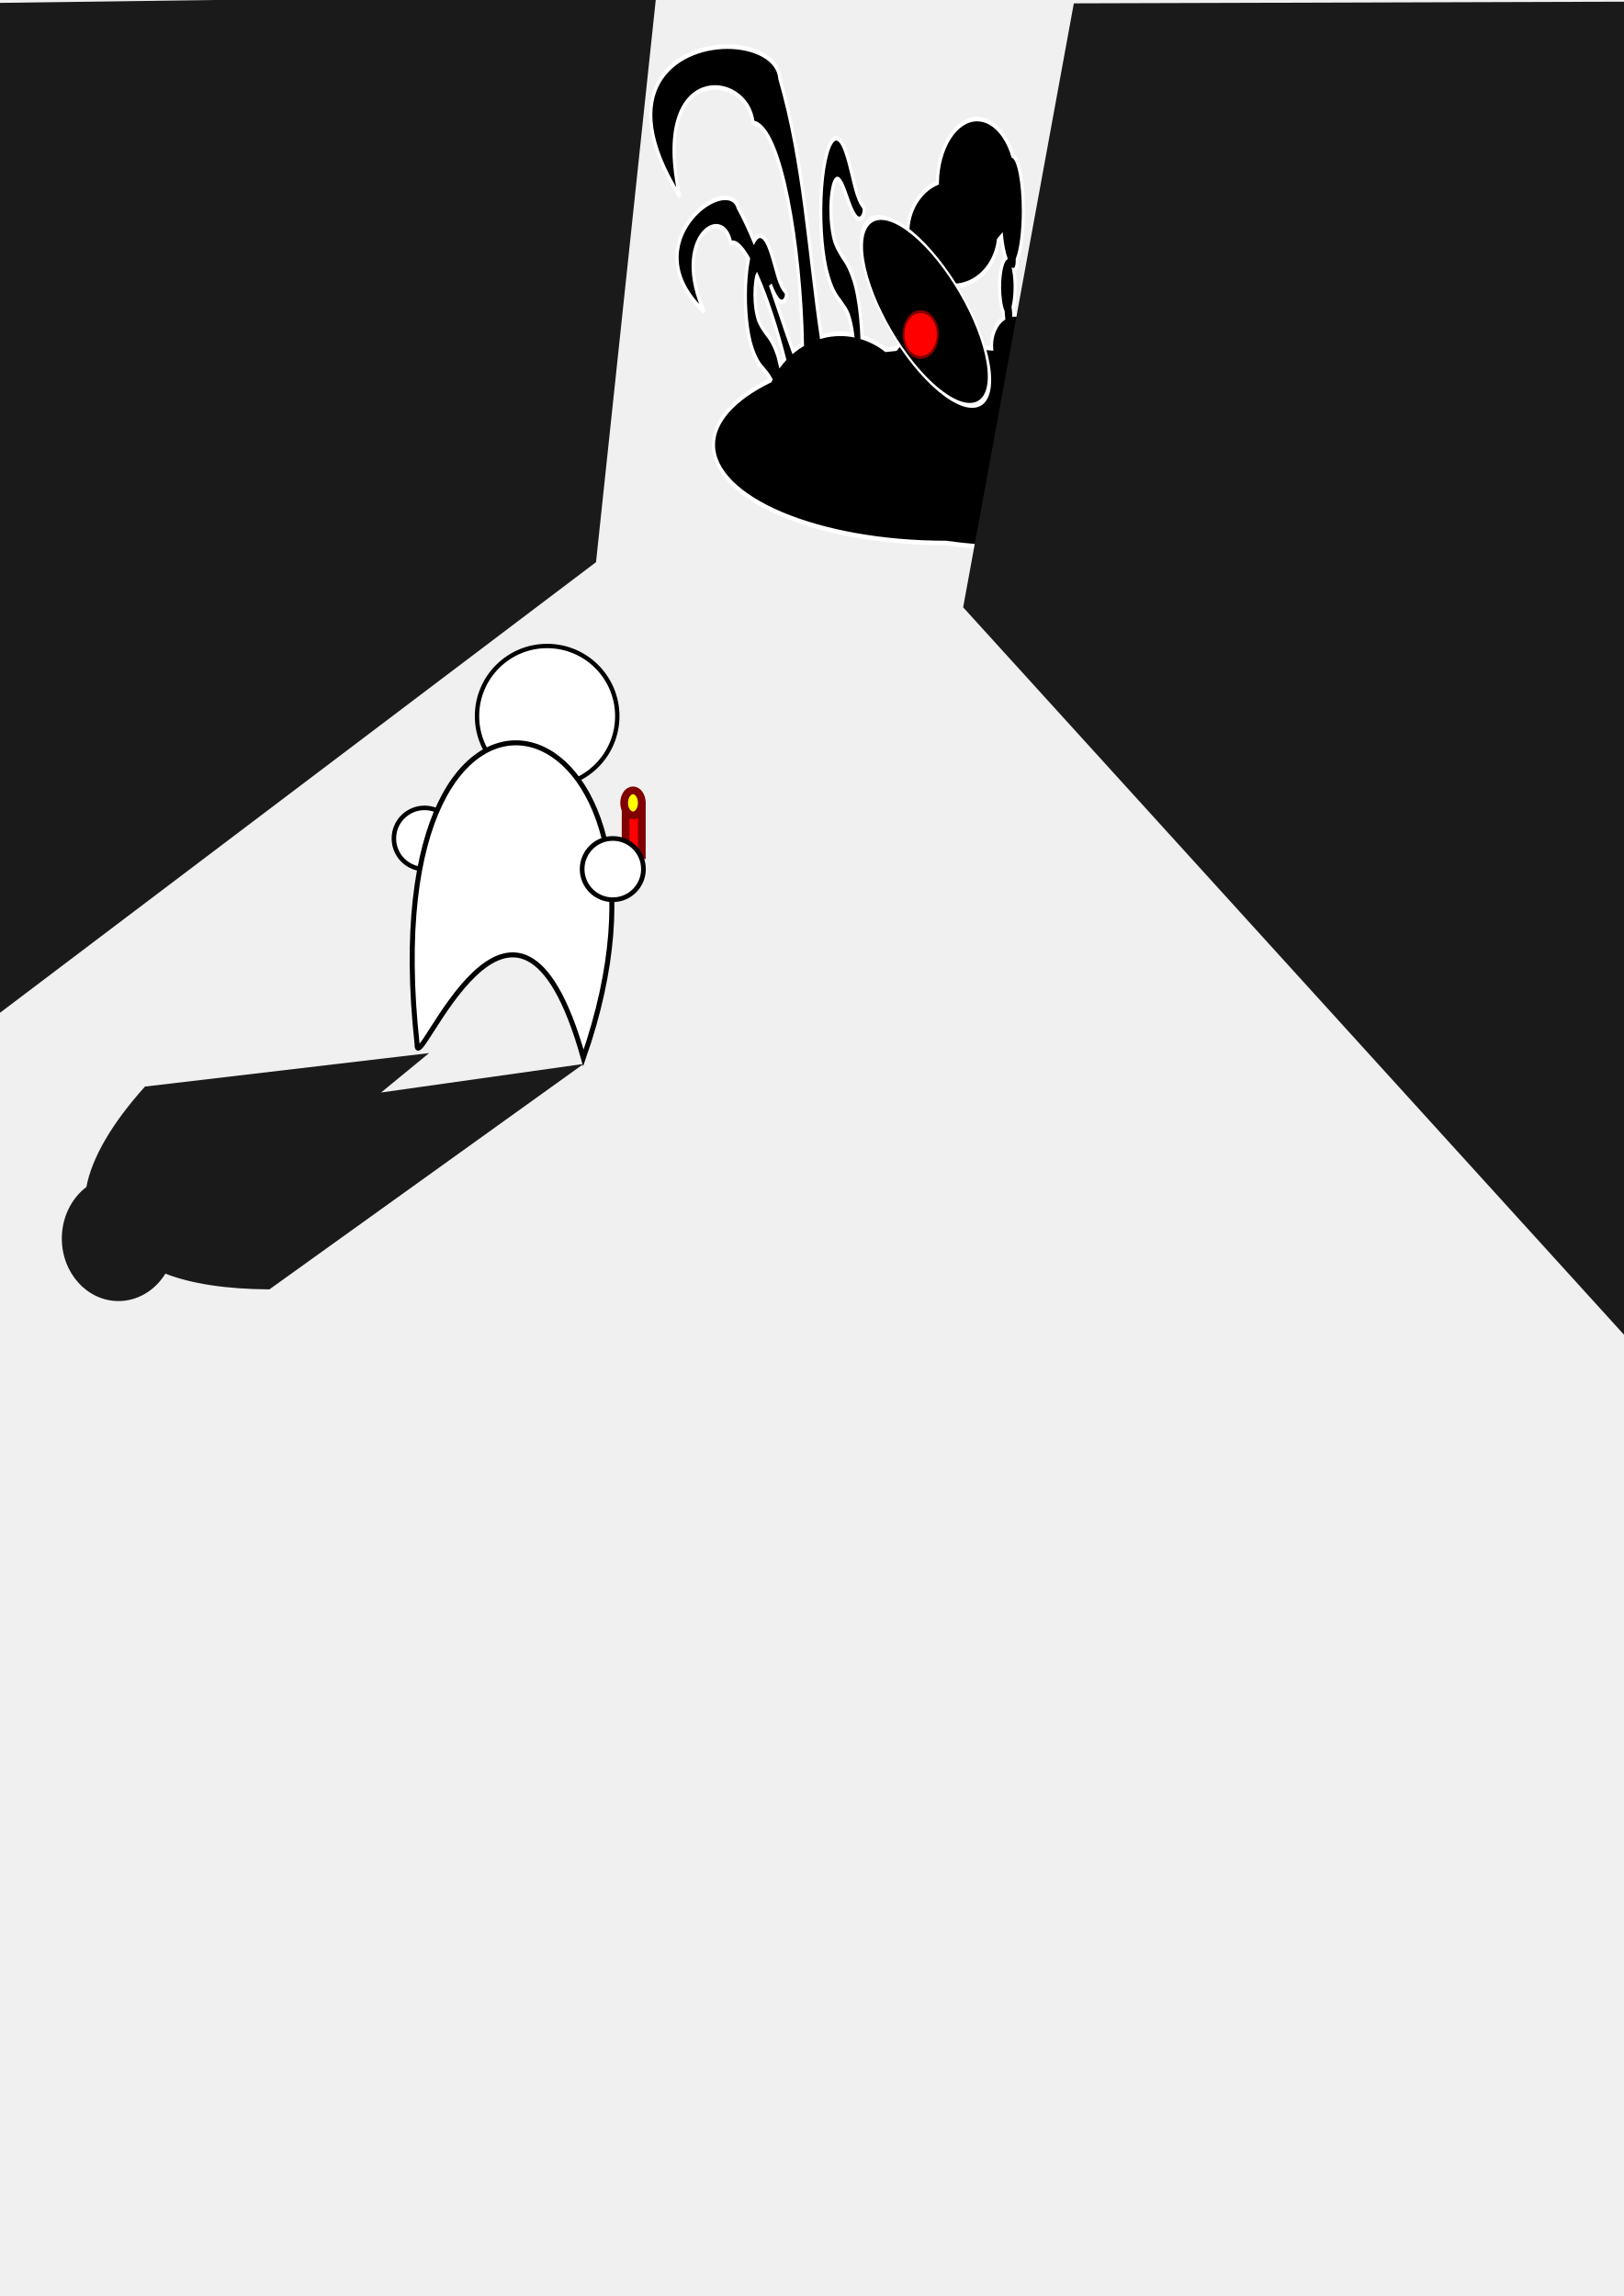
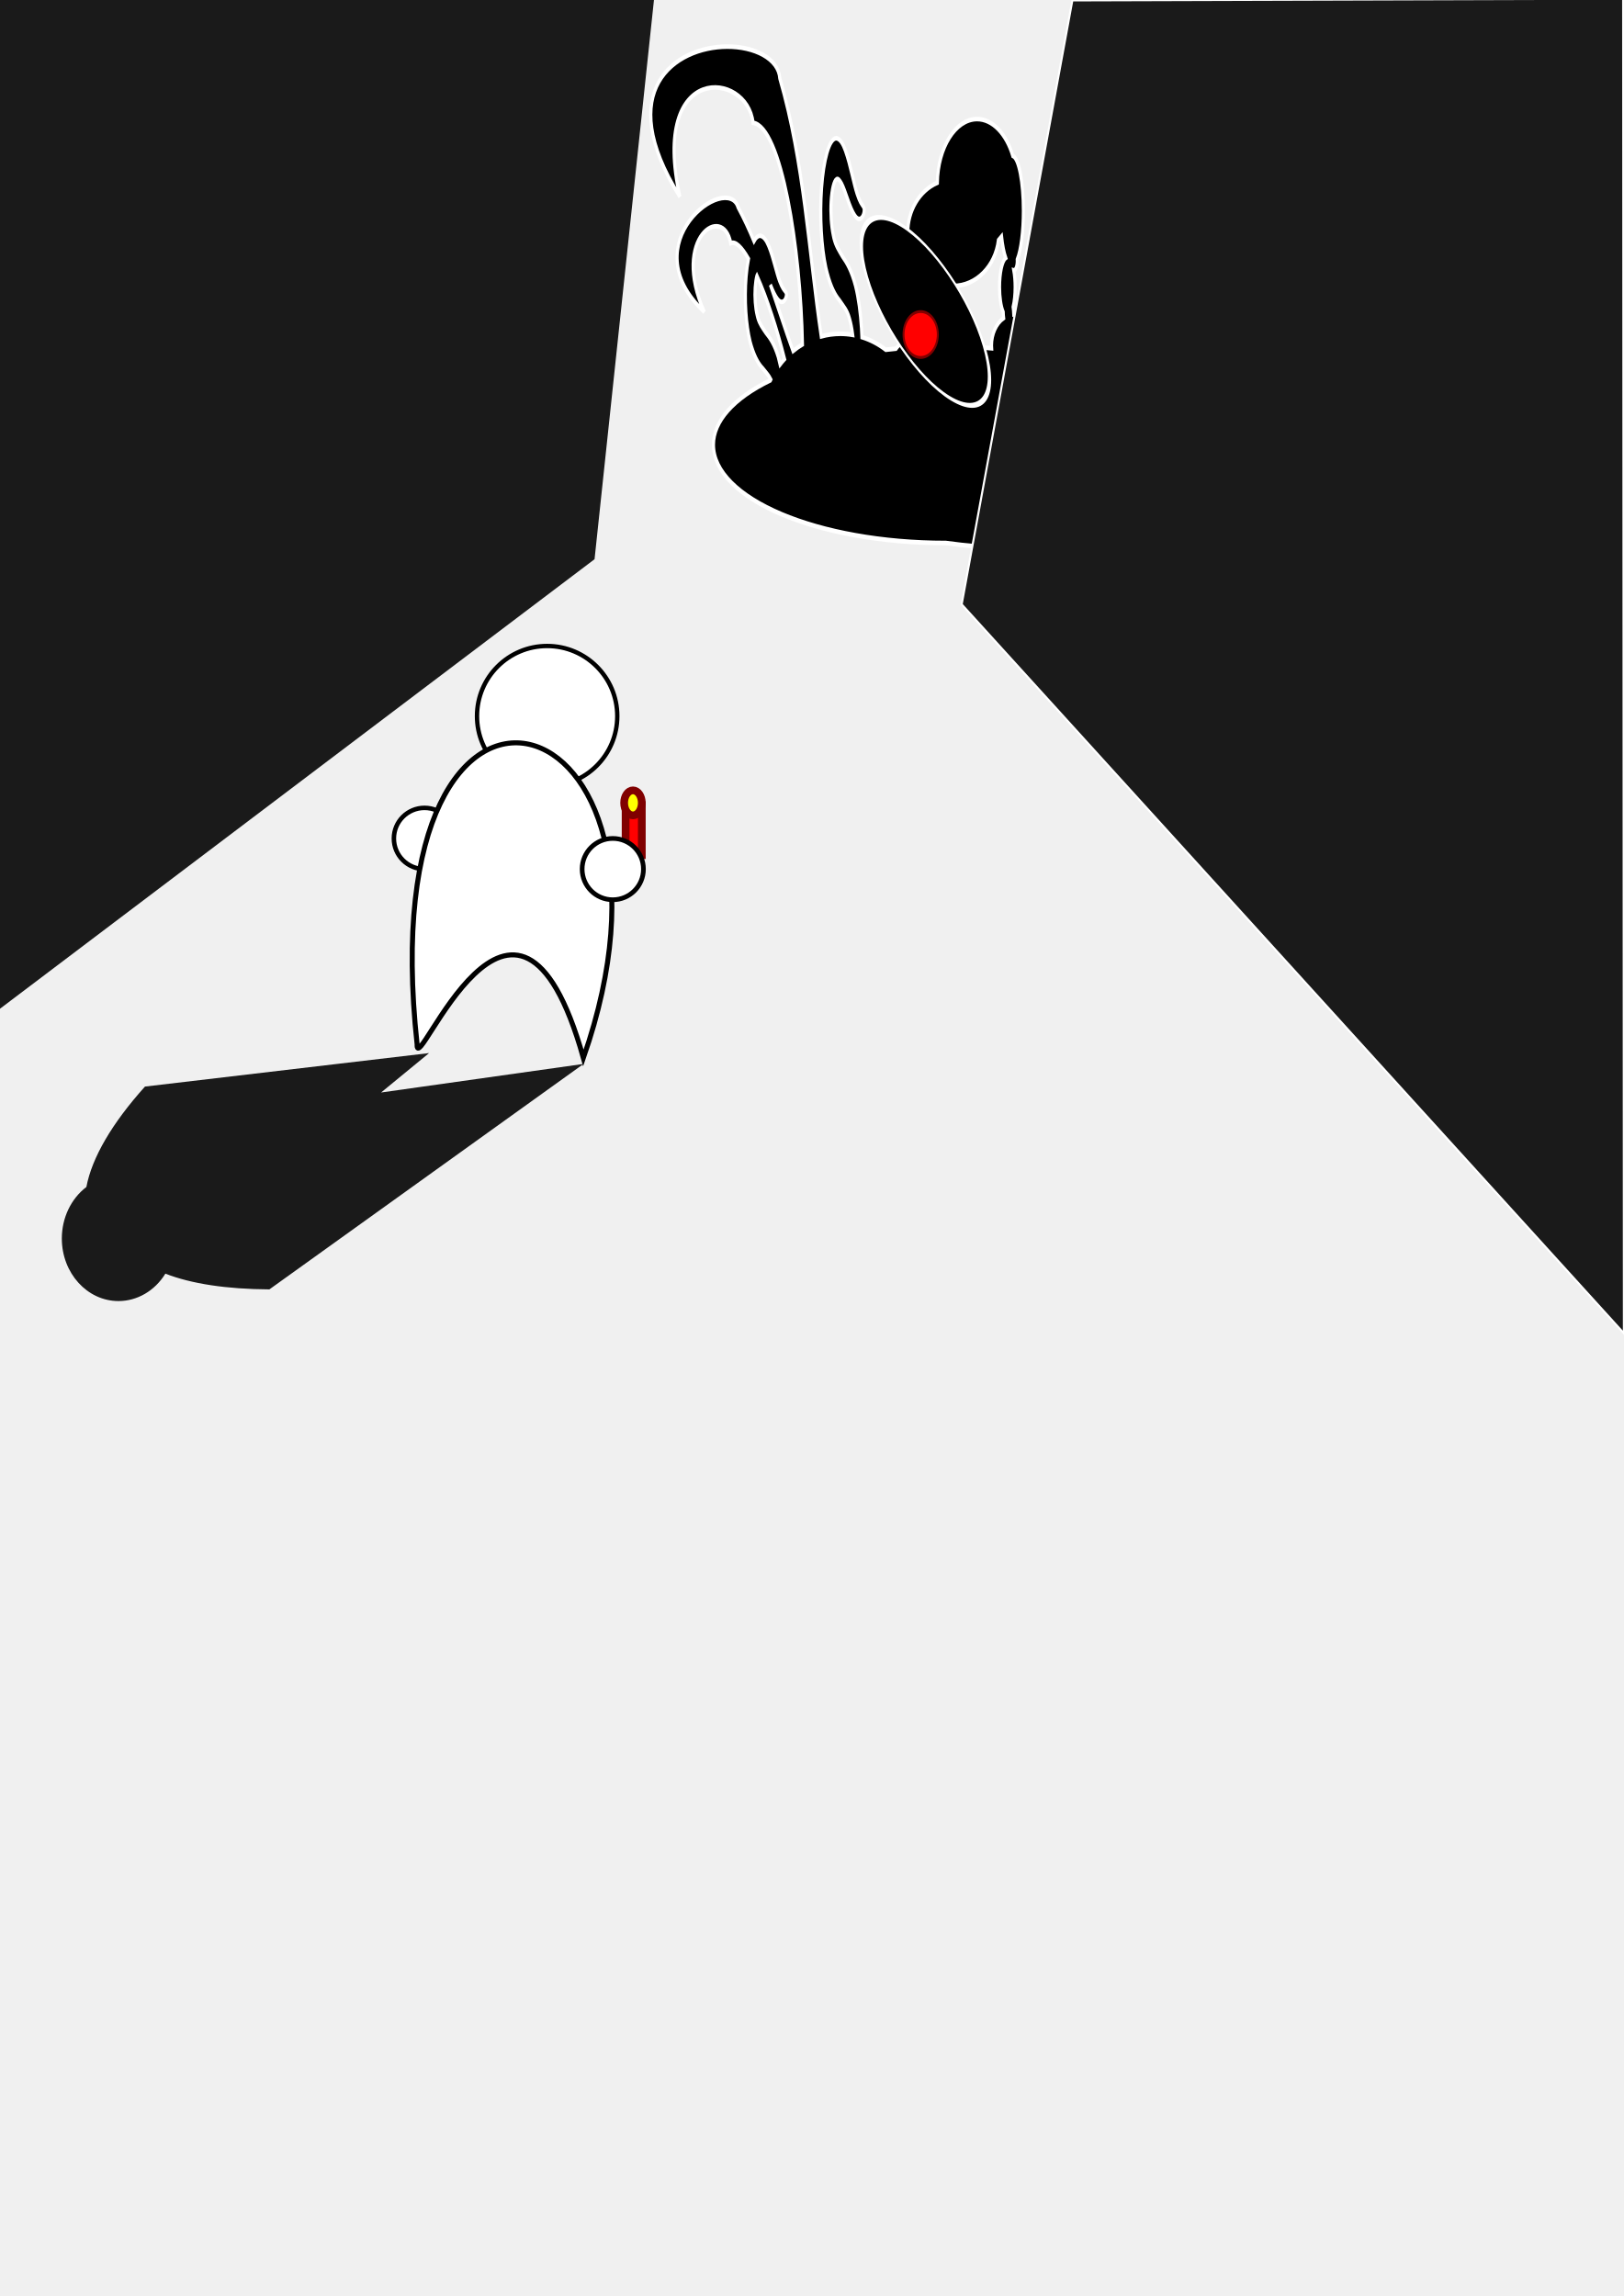
<svg xmlns="http://www.w3.org/2000/svg" width="210mm" height="297mm" viewBox="0 0 210 297" version="1.1" id="svg5" xml:space="preserve">
  <defs id="defs2" />
  <g id="layer1">
    <g id="g851" transform="translate(-39.88674,-3.030982)">
      <g id="g993" transform="matrix(0.9993393,0,0,1.203933,3.870421,-159.0302)">
        <g id="layer1-5" transform="matrix(0.4035865,0,0,0.491274,119.2331,124.4878)">
          <path id="path4486" style="fill:#000000;stroke:#ffffff;stroke-width:1;paint-order:fill markers stroke" d="M 26.996,30.8 C 10.401,30.852 -9.512,40.265 11.865,63.615 2.18,34.003 33.643,36.156 35.353,47.458 c 9.125,0.875 15.261,27.432 15.843,48.464 -1.052,0.431 -2.062,0.919 -3.023,1.458 -2.522,-4.735 -4.812,-9.644 -7.276,-14.51 0.032,0.054 0.066,0.111 0.098,0.163 0.769,1.305 1.46,2.318 2.208,2.981 1.235,1.125 2.192,0.514 2.593,-0.13 0.205,-0.334 0.282,-0.676 0.258,-0.924 -0.024,-0.256 -0.149,-0.427 -0.342,-0.605 -0.47,-0.424 -0.95,-0.705 -1.819,-2.254 -0.526,-0.954 -0.918,-1.972 -1.598,-3.621 -0.487,-1.212 -1.13,-2.773 -1.936,-4.099 -0.726,-1.224 -1.684,-2.198 -2.83,-2.223 -0.641,0.034 -1.285,0.427 -1.885,1.182 C 34.093,70.802 32.415,68.318 30.531,65.927 27.237,58.177 -3.782,73.705 19.721,88.828 8.879,72.518 25.834,65.042 28.201,73.778 c 1.578,-0.468 3.567,0.905 5.686,3.414 -0.331,1.168 -0.595,2.49 -0.768,3.94 -0.29,2.457 -0.325,5.111 -0.078,7.676 0.239,2.464 0.713,4.737 1.385,6.59 0.129,0.332 0.26,0.646 0.394,0.946 1.217,2.728 2.568,4.059 3.69,4.862 1.036,0.914 1.882,1.483 2.536,2.385 -0.043,0.063 -0.085,0.126 -0.126,0.189 -11.747,3.904 -18.231,8.898 -18.264,14.068 8e-5,11.882 33.371,21.513 74.536,21.513 108.751,10.223 57.097,-54.807 35.954,-42.931 -2.495,0.174 -4.92,0.596 -7.169,1.25 0.124,-0.504 0.186,-1.019 0.187,-1.536 7e-5,-3.751 -3.211,-6.792 -7.173,-6.792 -0.011,8.43e-4 -0.022,0.002 -0.033,0.003 -0.038,-0.577 -0.109,-1.126 -0.21,-1.616 0.416,-1.191 0.647,-2.741 0.649,-4.35 -1.1e-4,-1.31 -0.152,-2.589 -0.437,-3.67 0.01,9.57e-4 0.02,0.002 0.03,0.002 0.603,2.48e-4 1.093,-0.915 1.092,-2.044 -8e-5,-0.106 -0.005,-0.212 -0.013,-0.316 1.207,-2.093 1.963,-6.178 1.967,-10.631 -7e-5,-6.283 -1.478,-11.519 -3.401,-12.046 -2.144,-4.921 -6.584,-8.039 -11.449,-8.039 -6.89,0.005 -12.53,6.174 -12.741,13.934 -5.701,1.705 -9.478,6.053 -9.478,10.911 2.23e-4,6.436 6.539,11.653 14.604,11.653 7.267,-3.24e-4 13.428,-4.264 14.456,-10.004 0.348,-0.247 0.685,-0.513 1.01,-0.797 0.311,1.929 0.776,3.548 1.346,4.688 -1.158,0.631 -1.988,3.284 -1.989,6.36 0.006,2.222 0.449,4.281 1.174,5.46 0.015,0.464 0.062,0.913 0.138,1.316 -2.369,1.155 -3.867,3.457 -3.89,5.98 10e-4,0.21 0.013,0.42 0.035,0.628 -0.841,-0.054 -1.685,-0.104 -2.532,-0.15 -2.654,-2.278 -8.045,-3.714 -13.938,-3.715 -6.107,0.002 -11.65,1.544 -14.189,3.949 -1.102,0.072 -2.198,0.151 -3.288,0.237 -2.323,-1.235 -4.906,-2.166 -7.641,-2.754 -0.036,-0.637 -0.079,-1.278 -0.138,-1.923 -0.311,-3.355 -0.939,-6.651 -1.905,-9.279 -1.334,-3.419 -2.812,-5.109 -4.206,-6.452 -1.078,-1.263 -2.141,-2.332 -2.744,-4.039 -0.067,-0.19 -0.129,-0.388 -0.185,-0.595 -0.317,-1.012 -0.557,-2.26 -0.669,-3.513 -0.118,-1.293 -0.127,-2.699 -0.021,-3.898 0.107,-1.254 0.338,-2.442 0.628,-3.246 0.305,-0.861 0.713,-1.446 1.094,-1.59 0.461,-0.275 1.052,0.253 1.61,0.93 0.613,0.783 1.308,2.202 1.916,3.356 0.813,1.591 1.545,2.825 2.336,3.633 1.306,1.371 2.319,0.626 2.743,-0.159 0.217,-0.407 0.298,-0.824 0.273,-1.127 -0.026,-0.312 -0.158,-0.52 -0.362,-0.737 -0.497,-0.517 -1.005,-0.86 -1.924,-2.747 -0.556,-1.162 -0.971,-2.403 -1.69,-4.414 -0.515,-1.478 -1.196,-3.38 -2.048,-4.996 -0.768,-1.492 -1.781,-2.678 -2.993,-2.709 -1.02,0.062 -2.049,1.11 -2.911,3.171 -0.808,1.944 -1.43,4.62 -1.756,7.766 -0.307,2.994 -0.344,6.229 -0.082,9.354 0.253,3.003 0.754,5.773 1.465,8.032 0.136,0.404 0.275,0.788 0.417,1.153 1.287,3.324 2.717,4.947 3.903,5.925 1.437,1.46 2.529,2.195 3.269,4.072 0.421,0.953 0.768,2.196 1.02,3.535 -1.323,-0.16 -2.66,-0.24 -4,-0.24 -2.054,0.004 -4.099,0.196 -6.092,0.572 C 53.188,75.645 51.763,56.211 43.934,37.765 43.472,33.314 35.689,30.773 26.996,30.8 Z m 9.599,50.107 c 3.234,4.964 6.49,11.784 8.865,18.234 -0.496,0.373 -0.972,0.762 -1.425,1.165 -0.183,-0.575 -0.384,-1.125 -0.603,-1.643 -1.261,-2.806 -2.659,-4.192 -3.977,-5.294 -1.019,-1.037 -2.024,-1.913 -2.594,-3.313 -0.063,-0.156 -0.122,-0.319 -0.175,-0.489 -0.3,-0.83 -0.526,-1.853 -0.633,-2.882 -0.112,-1.061 -0.12,-2.215 -0.02,-3.199 0.097,-0.987 0.302,-1.921 0.561,-2.578 z" />
          <ellipse style="fill:#000000;stroke:#ffffff;stroke-width:1.079;stroke-dasharray:none;paint-order:fill markers stroke" id="path11684" transform="matrix(0.388441,0.9214736,0.9240402,0.3822954,0,0)" cx="67.331" cy="69.766" rx="20.617" ry="20.471" />
          <ellipse style="fill:#ff0000;stroke:#800000;stroke-width:0.623;stroke-dasharray:none;paint-order:fill markers stroke" id="path11688" cx="89.1" cy="93.764" rx="5.495" ry="5.02" />
        </g>
      </g>
-       <path style="fill:#1a1a1a;stroke:none;stroke-width:0.265;stroke-dasharray:none;paint-order:fill markers stroke" d="M 39.677,134.196 116.973,75.748 124.779,2.26 39.868,3.402 Z" id="path2771" />
-       <path style="fill:#1a1a1a;stroke:none;stroke-width:0.265;stroke-dasharray:none;paint-order:fill markers stroke" d="m 178.771,3.465 71.235,-0.217 0.098,172.633 -85.648,-94.29 z" id="path2773" />
+       <path style="fill:#1a1a1a;stroke:none;stroke-width:0.265;stroke-dasharray:none;paint-order:fill markers stroke" d="M 39.487,133.816 116.783,75.368 124.589,1.879 39.677,3.021 Z" id="path2771" />
+       <path style="fill:#1a1a1a;stroke:#ffffff;stroke-width:0.265;stroke-dasharray:none;paint-order:fill markers stroke" d="m 178.58,3.084 71.235,-0.217 0.098,172.633 -85.648,-94.29 z" id="path2773" />
      <rect style="fill:#ff0000;stroke:#800000;stroke-width:1;paint-order:fill markers stroke" id="rect3979" width="2.094" height="6.473" x="120.8" y="107.171" />
      <g id="g1927" transform="translate(-26.46346,6.853846)">
        <g id="g1744" transform="translate(35.03077,-24.94038)">
          <circle style="fill:#ffffff;stroke:#000000;stroke-width:0.583;paint-order:fill markers stroke" id="path1104" cx="86.223" cy="129.581" r="3.961" />
          <circle style="fill:#ffffff;stroke:#000000;stroke-width:0.564;paint-order:fill markers stroke" id="path896" cx="102.084" cy="113.751" r="9.071" />
          <path style="fill:#ffffff;stroke:#000000;stroke-width:0.647;paint-order:fill markers stroke" d="m 106.77,157.97 c -8.808,-31.372 -21.691,3.099 -21.502,-1.741 -6.415,-58.715 37.973,-45.394 21.502,1.741 z" id="path1006" />
          <circle style="fill:#ffffff;stroke:#000000;stroke-width:0.607;paint-order:fill markers stroke" id="path1106" cx="110.574" cy="133.54" r="3.965" />
        </g>
        <path id="path1906" style="fill:#1a1a1a;stroke:none;stroke-width:1.386;paint-order:fill markers stroke" d="m 121.844,132.4 -36.742,4.33 a 18.594,49.375 62.223 0 0 -7.58,12.991 8.091,7.33 90 0 0 -3.176,6.665 8.091,7.33 90 0 0 7.33,8.091 8.091,7.33 90 0 0 6.063,-3.546 20.651,64.042 70.14 0 0 13.453,2.035 l 40.633,-29.165 -26.187,3.696 z" />
      </g>
      <ellipse style="fill:#ffff00;stroke:#800000;stroke-width:1;paint-order:fill markers stroke" id="path4033" cx="121.752" cy="106.886" rx="1.142" ry="1.618" />
    </g>
  </g>
</svg>
